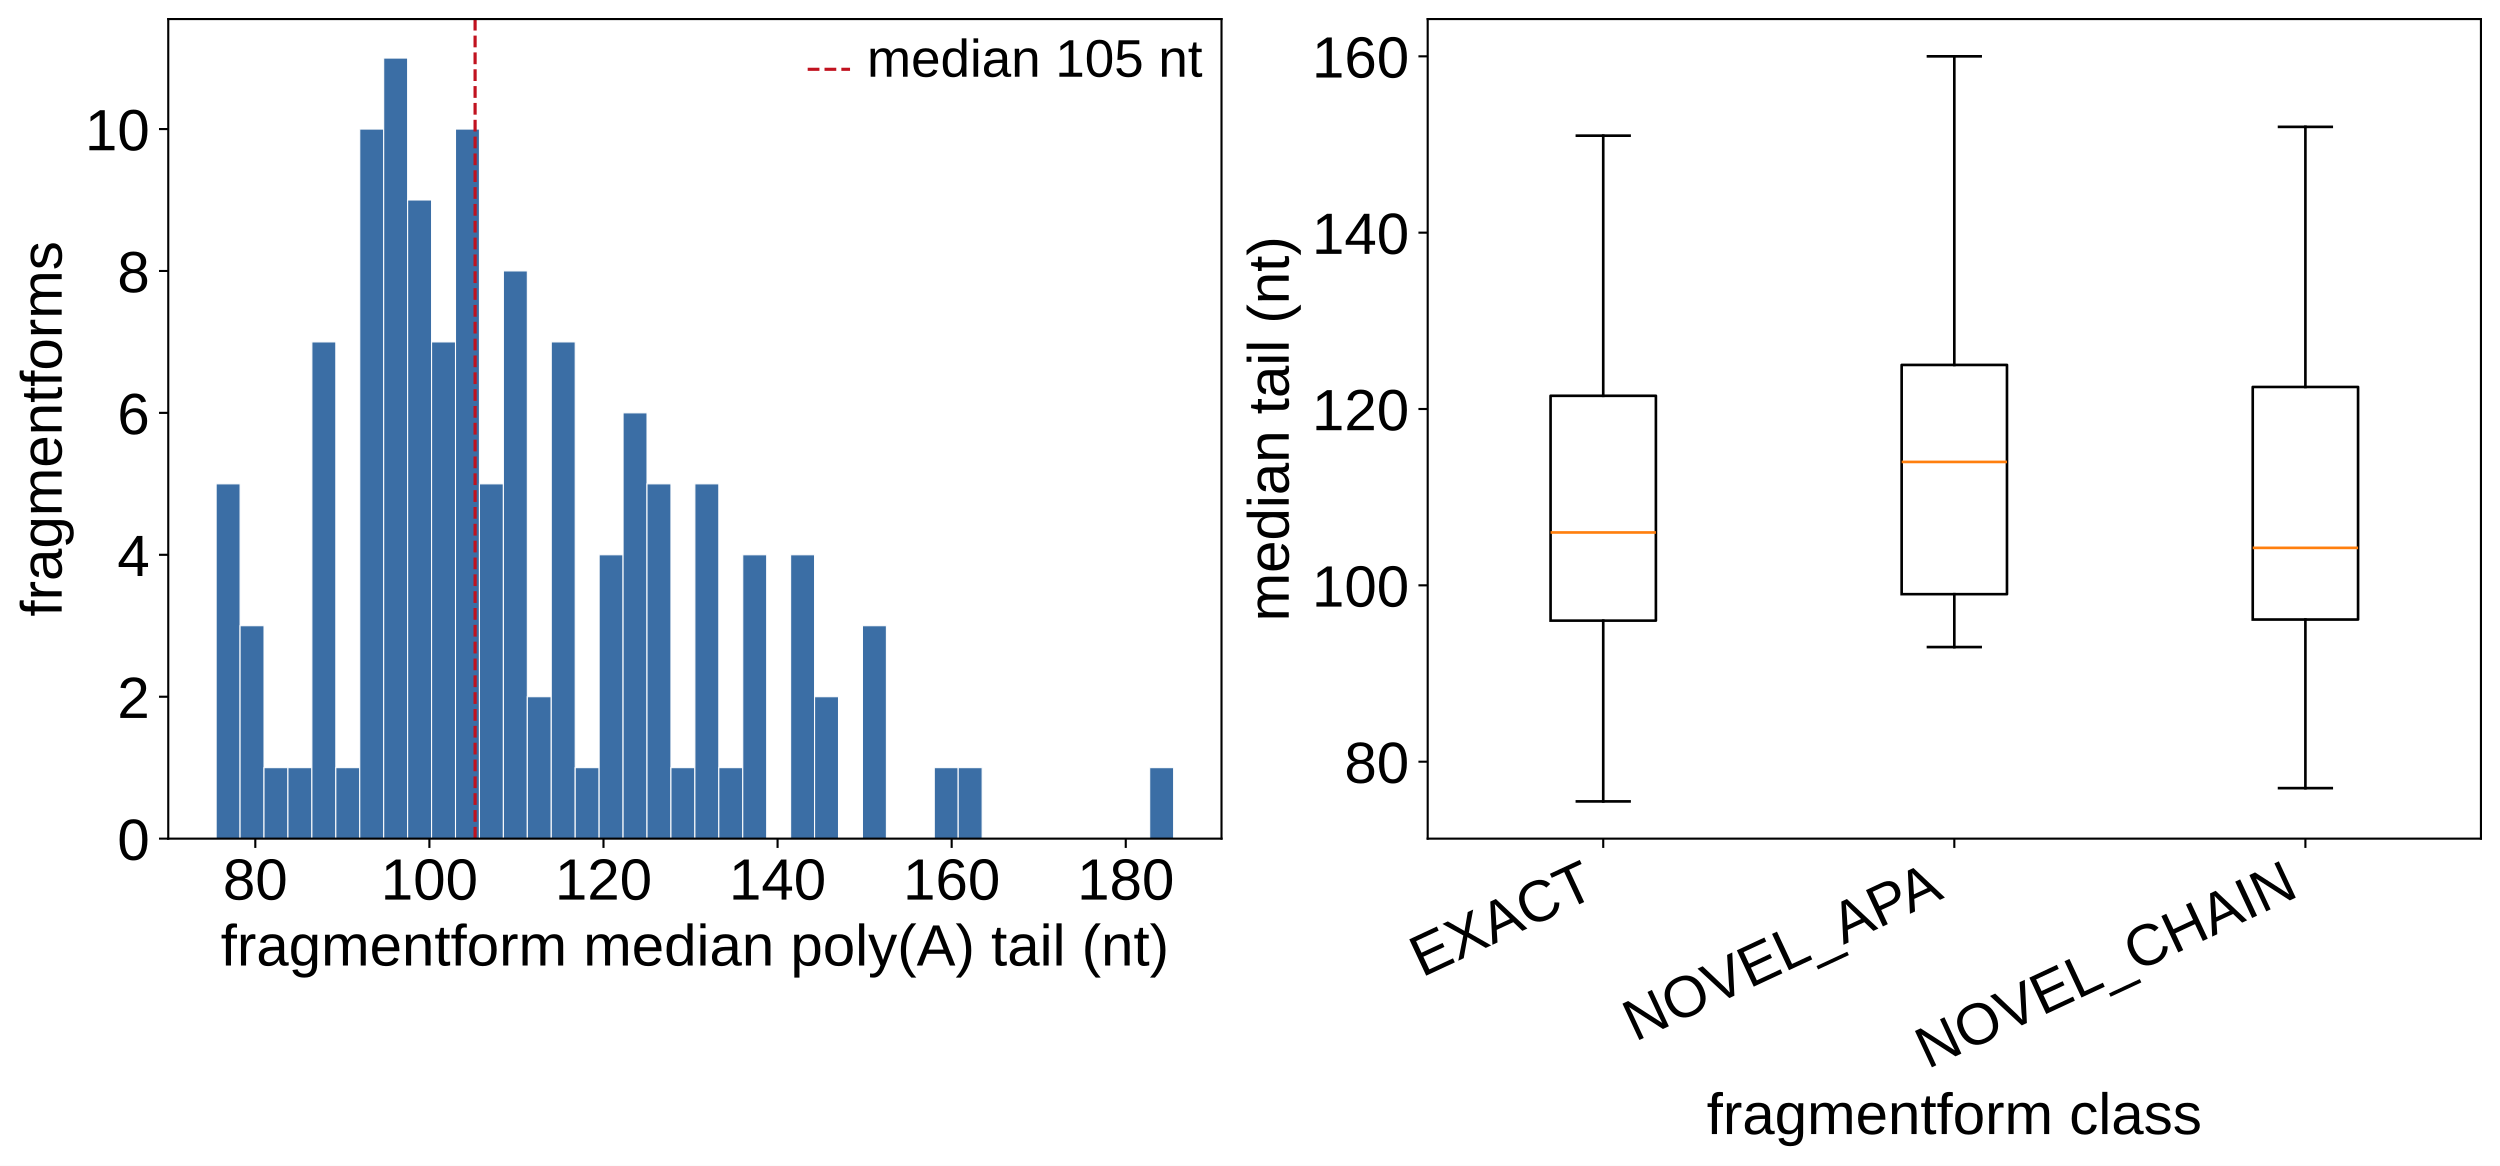
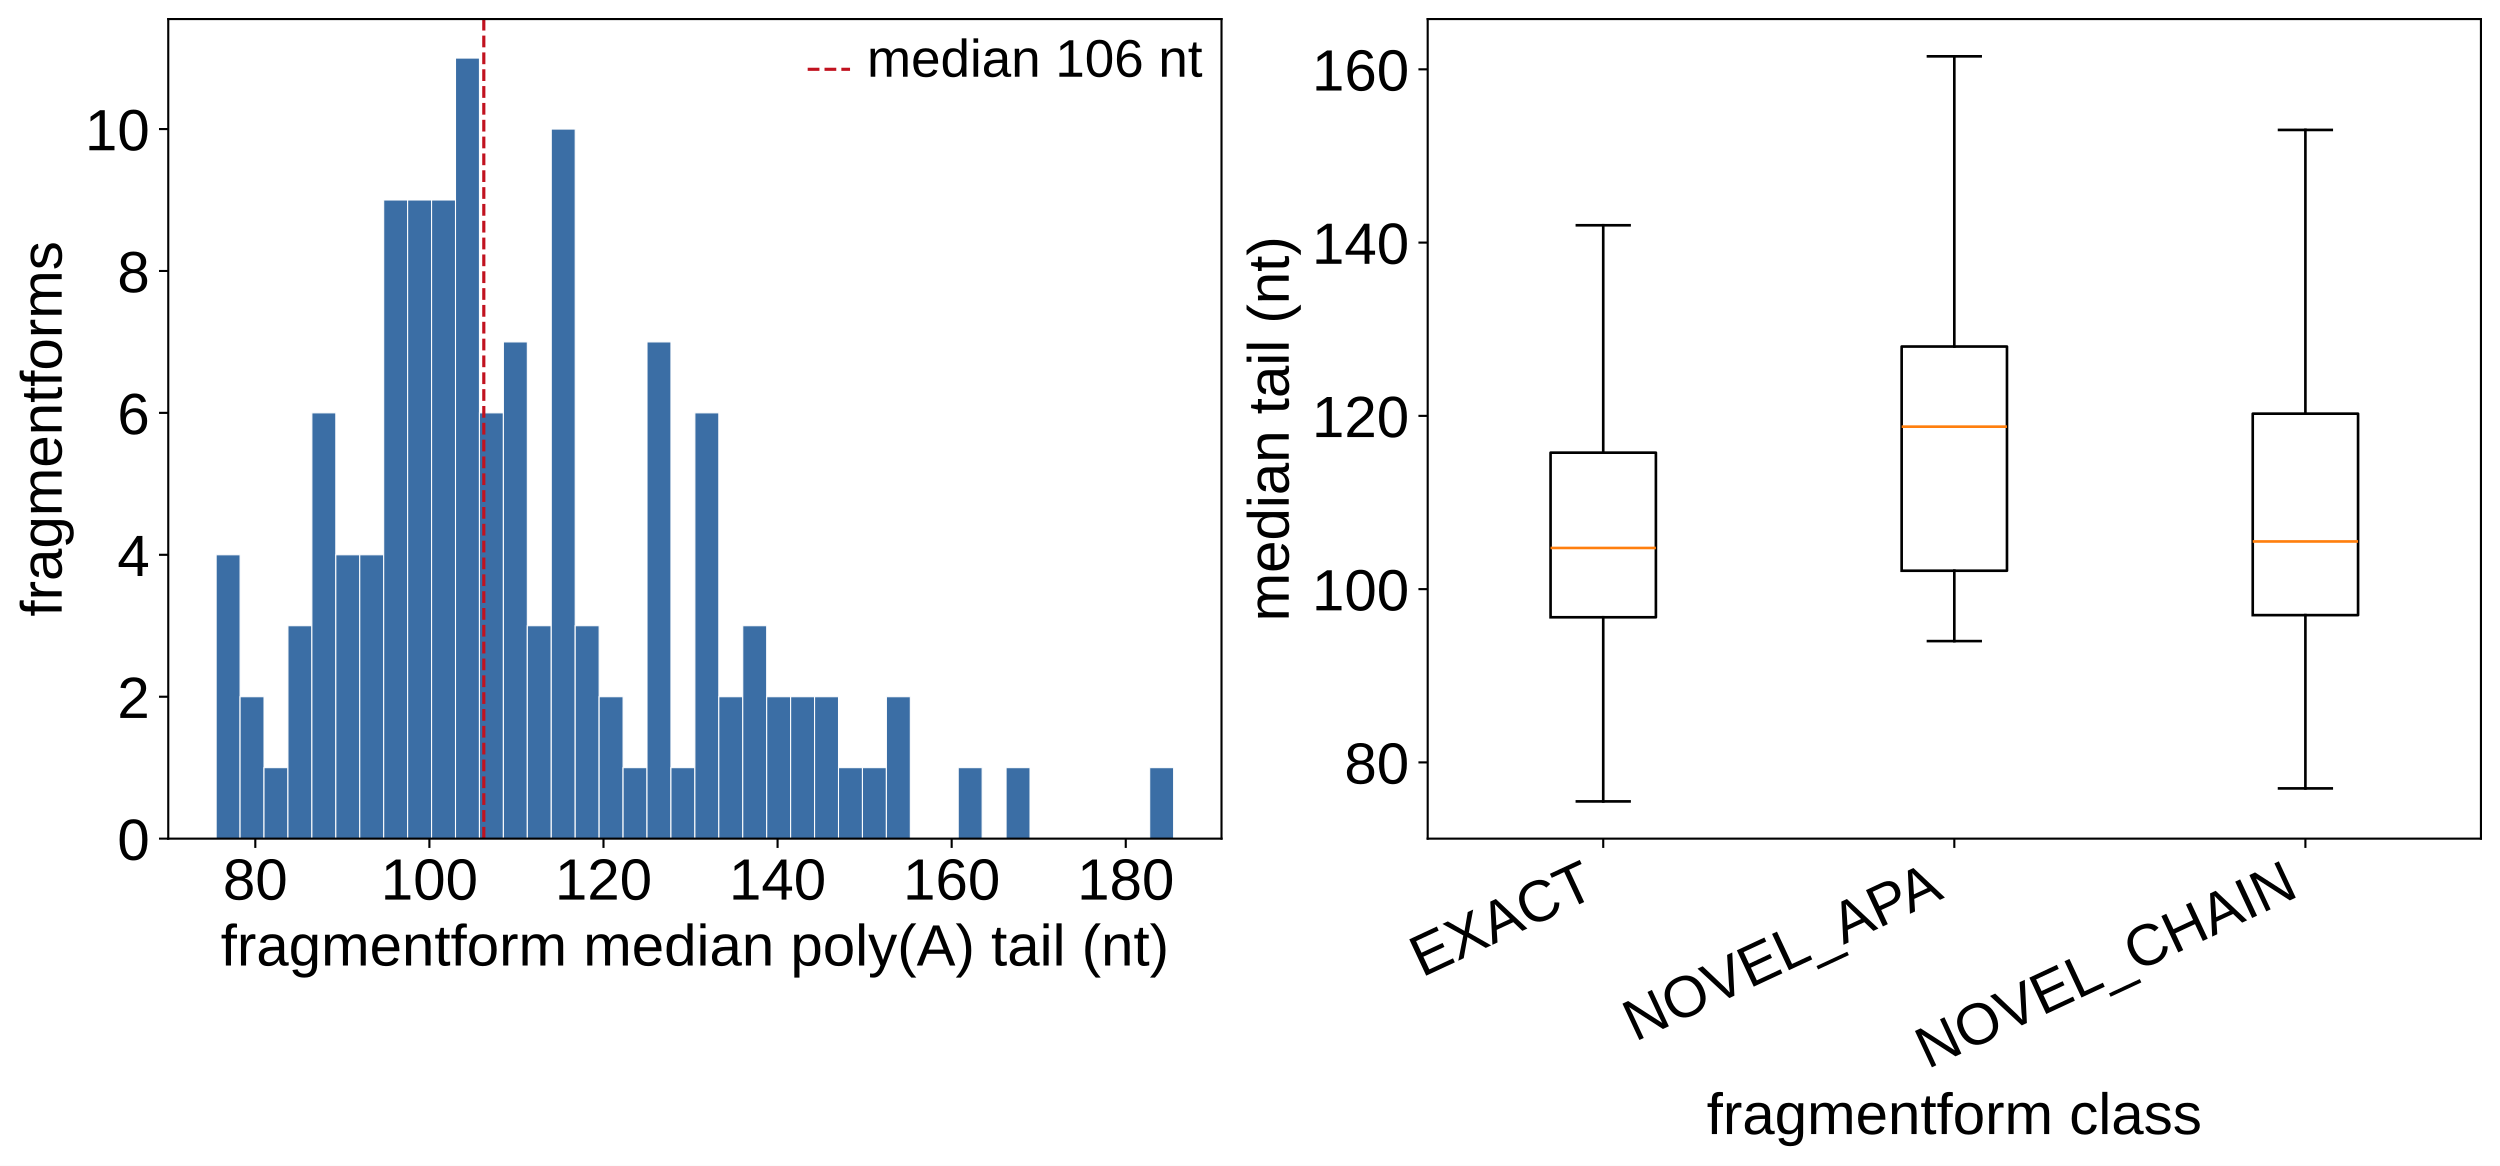
<svg xmlns="http://www.w3.org/2000/svg" xmlns:xlink="http://www.w3.org/1999/xlink" width="944.4pt" height="440.4pt" viewBox="0 0 944.4 440.4" version="1.1">
  <defs>
    <style type="text/css">*{stroke-linejoin: round; stroke-linecap: butt}</style>
  </defs>
  <g id="figure_1">
    <g id="patch_1">
      <path d="M 0 440.4  L 944.4 440.4  L 944.4 0  L 0 0  z " style="fill: #ffffff" />
    </g>
    <g id="axes_1">
      <g id="patch_2">
        <path d="M 63.561 316.803  L 461.437 316.803  L 461.437 7.2  L 63.561 7.2  z " style="fill: #ffffff" />
      </g>
      <g id="patch_3">
-         <path d="M 81.647 316.803  L 90.689 316.803  L 90.689 182.776  L 81.647 182.776  z " clip-path="url(#p9065eef1f5)" style="fill: #3b6ea5; stroke: #ffffff; stroke-width: 0.4; stroke-linejoin: miter" />
+         <path d="M 81.647 316.803  L 90.689 316.803  L 90.689 209.581  L 81.647 209.581  z " clip-path="url(#p34e8aa6a33)" style="fill: #3b6ea5; stroke: #ffffff; stroke-width: 0.4; stroke-linejoin: miter" />
      </g>
      <g id="patch_4">
-         <path d="M 90.689 316.803  L 99.732 316.803  L 99.732 236.387  L 90.689 236.387  z " clip-path="url(#p9065eef1f5)" style="fill: #3b6ea5; stroke: #ffffff; stroke-width: 0.4; stroke-linejoin: miter" />
+         <path d="M 90.689 316.803  L 99.732 316.803  L 99.732 263.192  L 90.689 263.192  z " clip-path="url(#p34e8aa6a33)" style="fill: #3b6ea5; stroke: #ffffff; stroke-width: 0.4; stroke-linejoin: miter" />
      </g>
      <g id="patch_5">
-         <path d="M 99.732 316.803  L 108.774 316.803  L 108.774 289.998  L 99.732 289.998  z " clip-path="url(#p9065eef1f5)" style="fill: #3b6ea5; stroke: #ffffff; stroke-width: 0.4; stroke-linejoin: miter" />
+         <path d="M 99.732 316.803  L 108.774 316.803  L 108.774 289.998  L 99.732 289.998  z " clip-path="url(#p34e8aa6a33)" style="fill: #3b6ea5; stroke: #ffffff; stroke-width: 0.4; stroke-linejoin: miter" />
      </g>
      <g id="patch_6">
-         <path d="M 108.774 316.803  L 117.817 316.803  L 117.817 289.998  L 108.774 289.998  z " clip-path="url(#p9065eef1f5)" style="fill: #3b6ea5; stroke: #ffffff; stroke-width: 0.4; stroke-linejoin: miter" />
+         <path d="M 108.774 316.803  L 117.817 316.803  L 117.817 236.387  L 108.774 236.387  z " clip-path="url(#p34e8aa6a33)" style="fill: #3b6ea5; stroke: #ffffff; stroke-width: 0.4; stroke-linejoin: miter" />
      </g>
      <g id="patch_7">
-         <path d="M 117.817 316.803  L 126.86 316.803  L 126.86 129.165  L 117.817 129.165  z " clip-path="url(#p9065eef1f5)" style="fill: #3b6ea5; stroke: #ffffff; stroke-width: 0.4; stroke-linejoin: miter" />
+         <path d="M 117.817 316.803  L 126.86 316.803  L 126.86 155.97  L 117.817 155.97  z " clip-path="url(#p34e8aa6a33)" style="fill: #3b6ea5; stroke: #ffffff; stroke-width: 0.4; stroke-linejoin: miter" />
      </g>
      <g id="patch_8">
-         <path d="M 126.86 316.803  L 135.902 316.803  L 135.902 289.998  L 126.86 289.998  z " clip-path="url(#p9065eef1f5)" style="fill: #3b6ea5; stroke: #ffffff; stroke-width: 0.4; stroke-linejoin: miter" />
+         <path d="M 126.86 316.803  L 135.902 316.803  L 135.902 209.581  L 126.86 209.581  z " clip-path="url(#p34e8aa6a33)" style="fill: #3b6ea5; stroke: #ffffff; stroke-width: 0.4; stroke-linejoin: miter" />
      </g>
      <g id="patch_9">
-         <path d="M 135.902 316.803  L 144.945 316.803  L 144.945 48.749  L 135.902 48.749  z " clip-path="url(#p9065eef1f5)" style="fill: #3b6ea5; stroke: #ffffff; stroke-width: 0.4; stroke-linejoin: miter" />
+         <path d="M 135.902 316.803  L 144.945 316.803  L 144.945 209.581  L 135.902 209.581  z " clip-path="url(#p34e8aa6a33)" style="fill: #3b6ea5; stroke: #ffffff; stroke-width: 0.4; stroke-linejoin: miter" />
      </g>
      <g id="patch_10">
-         <path d="M 144.945 316.803  L 153.988 316.803  L 153.988 21.943  L 144.945 21.943  z " clip-path="url(#p9065eef1f5)" style="fill: #3b6ea5; stroke: #ffffff; stroke-width: 0.4; stroke-linejoin: miter" />
+         <path d="M 144.945 316.803  L 153.988 316.803  L 153.988 75.554  L 144.945 75.554  z " clip-path="url(#p34e8aa6a33)" style="fill: #3b6ea5; stroke: #ffffff; stroke-width: 0.4; stroke-linejoin: miter" />
      </g>
      <g id="patch_11">
-         <path d="M 153.988 316.803  L 163.03 316.803  L 163.03 75.554  L 153.988 75.554  z " clip-path="url(#p9065eef1f5)" style="fill: #3b6ea5; stroke: #ffffff; stroke-width: 0.4; stroke-linejoin: miter" />
+         <path d="M 153.988 316.803  L 163.03 316.803  L 163.03 75.554  L 153.988 75.554  z " clip-path="url(#p34e8aa6a33)" style="fill: #3b6ea5; stroke: #ffffff; stroke-width: 0.4; stroke-linejoin: miter" />
      </g>
      <g id="patch_12">
-         <path d="M 163.03 316.803  L 172.073 316.803  L 172.073 129.165  L 163.03 129.165  z " clip-path="url(#p9065eef1f5)" style="fill: #3b6ea5; stroke: #ffffff; stroke-width: 0.4; stroke-linejoin: miter" />
+         <path d="M 163.03 316.803  L 172.073 316.803  L 172.073 75.554  L 163.03 75.554  z " clip-path="url(#p34e8aa6a33)" style="fill: #3b6ea5; stroke: #ffffff; stroke-width: 0.4; stroke-linejoin: miter" />
      </g>
      <g id="patch_13">
-         <path d="M 172.073 316.803  L 181.115 316.803  L 181.115 48.749  L 172.073 48.749  z " clip-path="url(#p9065eef1f5)" style="fill: #3b6ea5; stroke: #ffffff; stroke-width: 0.4; stroke-linejoin: miter" />
+         <path d="M 172.073 316.803  L 181.115 316.803  L 181.115 21.943  L 172.073 21.943  z " clip-path="url(#p34e8aa6a33)" style="fill: #3b6ea5; stroke: #ffffff; stroke-width: 0.4; stroke-linejoin: miter" />
      </g>
      <g id="patch_14">
-         <path d="M 181.115 316.803  L 190.158 316.803  L 190.158 182.776  L 181.115 182.776  z " clip-path="url(#p9065eef1f5)" style="fill: #3b6ea5; stroke: #ffffff; stroke-width: 0.4; stroke-linejoin: miter" />
+         <path d="M 181.115 316.803  L 190.158 316.803  L 190.158 155.97  L 181.115 155.97  z " clip-path="url(#p34e8aa6a33)" style="fill: #3b6ea5; stroke: #ffffff; stroke-width: 0.4; stroke-linejoin: miter" />
      </g>
      <g id="patch_15">
-         <path d="M 190.158 316.803  L 199.201 316.803  L 199.201 102.359  L 190.158 102.359  z " clip-path="url(#p9065eef1f5)" style="fill: #3b6ea5; stroke: #ffffff; stroke-width: 0.4; stroke-linejoin: miter" />
+         <path d="M 190.158 316.803  L 199.201 316.803  L 199.201 129.165  L 190.158 129.165  z " clip-path="url(#p34e8aa6a33)" style="fill: #3b6ea5; stroke: #ffffff; stroke-width: 0.4; stroke-linejoin: miter" />
      </g>
      <g id="patch_16">
-         <path d="M 199.201 316.803  L 208.243 316.803  L 208.243 263.192  L 199.201 263.192  z " clip-path="url(#p9065eef1f5)" style="fill: #3b6ea5; stroke: #ffffff; stroke-width: 0.4; stroke-linejoin: miter" />
+         <path d="M 199.201 316.803  L 208.243 316.803  L 208.243 236.387  L 199.201 236.387  z " clip-path="url(#p34e8aa6a33)" style="fill: #3b6ea5; stroke: #ffffff; stroke-width: 0.4; stroke-linejoin: miter" />
      </g>
      <g id="patch_17">
-         <path d="M 208.243 316.803  L 217.286 316.803  L 217.286 129.165  L 208.243 129.165  z " clip-path="url(#p9065eef1f5)" style="fill: #3b6ea5; stroke: #ffffff; stroke-width: 0.4; stroke-linejoin: miter" />
+         <path d="M 208.243 316.803  L 217.286 316.803  L 217.286 48.749  L 208.243 48.749  z " clip-path="url(#p34e8aa6a33)" style="fill: #3b6ea5; stroke: #ffffff; stroke-width: 0.4; stroke-linejoin: miter" />
      </g>
      <g id="patch_18">
-         <path d="M 217.286 316.803  L 226.329 316.803  L 226.329 289.998  L 217.286 289.998  z " clip-path="url(#p9065eef1f5)" style="fill: #3b6ea5; stroke: #ffffff; stroke-width: 0.4; stroke-linejoin: miter" />
+         <path d="M 217.286 316.803  L 226.329 316.803  L 226.329 236.387  L 217.286 236.387  z " clip-path="url(#p34e8aa6a33)" style="fill: #3b6ea5; stroke: #ffffff; stroke-width: 0.4; stroke-linejoin: miter" />
      </g>
      <g id="patch_19">
-         <path d="M 226.329 316.803  L 235.371 316.803  L 235.371 209.581  L 226.329 209.581  z " clip-path="url(#p9065eef1f5)" style="fill: #3b6ea5; stroke: #ffffff; stroke-width: 0.4; stroke-linejoin: miter" />
+         <path d="M 226.329 316.803  L 235.371 316.803  L 235.371 263.192  L 226.329 263.192  z " clip-path="url(#p34e8aa6a33)" style="fill: #3b6ea5; stroke: #ffffff; stroke-width: 0.4; stroke-linejoin: miter" />
      </g>
      <g id="patch_20">
-         <path d="M 235.371 316.803  L 244.414 316.803  L 244.414 155.97  L 235.371 155.97  z " clip-path="url(#p9065eef1f5)" style="fill: #3b6ea5; stroke: #ffffff; stroke-width: 0.4; stroke-linejoin: miter" />
+         <path d="M 235.371 316.803  L 244.414 316.803  L 244.414 289.998  L 235.371 289.998  z " clip-path="url(#p34e8aa6a33)" style="fill: #3b6ea5; stroke: #ffffff; stroke-width: 0.4; stroke-linejoin: miter" />
      </g>
      <g id="patch_21">
-         <path d="M 244.414 316.803  L 253.457 316.803  L 253.457 182.776  L 244.414 182.776  z " clip-path="url(#p9065eef1f5)" style="fill: #3b6ea5; stroke: #ffffff; stroke-width: 0.4; stroke-linejoin: miter" />
+         <path d="M 244.414 316.803  L 253.457 316.803  L 253.457 129.165  L 244.414 129.165  z " clip-path="url(#p34e8aa6a33)" style="fill: #3b6ea5; stroke: #ffffff; stroke-width: 0.4; stroke-linejoin: miter" />
      </g>
      <g id="patch_22">
-         <path d="M 253.457 316.803  L 262.499 316.803  L 262.499 289.998  L 253.457 289.998  z " clip-path="url(#p9065eef1f5)" style="fill: #3b6ea5; stroke: #ffffff; stroke-width: 0.4; stroke-linejoin: miter" />
+         <path d="M 253.457 316.803  L 262.499 316.803  L 262.499 289.998  L 253.457 289.998  z " clip-path="url(#p34e8aa6a33)" style="fill: #3b6ea5; stroke: #ffffff; stroke-width: 0.4; stroke-linejoin: miter" />
      </g>
      <g id="patch_23">
-         <path d="M 262.499 316.803  L 271.542 316.803  L 271.542 182.776  L 262.499 182.776  z " clip-path="url(#p9065eef1f5)" style="fill: #3b6ea5; stroke: #ffffff; stroke-width: 0.4; stroke-linejoin: miter" />
+         <path d="M 262.499 316.803  L 271.542 316.803  L 271.542 155.97  L 262.499 155.97  z " clip-path="url(#p34e8aa6a33)" style="fill: #3b6ea5; stroke: #ffffff; stroke-width: 0.4; stroke-linejoin: miter" />
      </g>
      <g id="patch_24">
-         <path d="M 271.542 316.803  L 280.584 316.803  L 280.584 289.998  L 271.542 289.998  z " clip-path="url(#p9065eef1f5)" style="fill: #3b6ea5; stroke: #ffffff; stroke-width: 0.4; stroke-linejoin: miter" />
+         <path d="M 271.542 316.803  L 280.584 316.803  L 280.584 263.192  L 271.542 263.192  z " clip-path="url(#p34e8aa6a33)" style="fill: #3b6ea5; stroke: #ffffff; stroke-width: 0.4; stroke-linejoin: miter" />
      </g>
      <g id="patch_25">
-         <path d="M 280.584 316.803  L 289.627 316.803  L 289.627 209.581  L 280.584 209.581  z " clip-path="url(#p9065eef1f5)" style="fill: #3b6ea5; stroke: #ffffff; stroke-width: 0.4; stroke-linejoin: miter" />
+         <path d="M 280.584 316.803  L 289.627 316.803  L 289.627 236.387  L 280.584 236.387  z " clip-path="url(#p34e8aa6a33)" style="fill: #3b6ea5; stroke: #ffffff; stroke-width: 0.4; stroke-linejoin: miter" />
      </g>
      <g id="patch_26">
-         <path d="M 289.627 316.803  L 298.67 316.803  L 298.67 316.803  L 289.627 316.803  z " clip-path="url(#p9065eef1f5)" style="fill: #3b6ea5; stroke: #ffffff; stroke-width: 0.4; stroke-linejoin: miter" />
+         <path d="M 289.627 316.803  L 298.67 316.803  L 298.67 263.192  L 289.627 263.192  z " clip-path="url(#p34e8aa6a33)" style="fill: #3b6ea5; stroke: #ffffff; stroke-width: 0.4; stroke-linejoin: miter" />
      </g>
      <g id="patch_27">
-         <path d="M 298.67 316.803  L 307.712 316.803  L 307.712 209.581  L 298.67 209.581  z " clip-path="url(#p9065eef1f5)" style="fill: #3b6ea5; stroke: #ffffff; stroke-width: 0.4; stroke-linejoin: miter" />
+         <path d="M 298.67 316.803  L 307.712 316.803  L 307.712 263.192  L 298.67 263.192  z " clip-path="url(#p34e8aa6a33)" style="fill: #3b6ea5; stroke: #ffffff; stroke-width: 0.4; stroke-linejoin: miter" />
      </g>
      <g id="patch_28">
-         <path d="M 307.712 316.803  L 316.755 316.803  L 316.755 263.192  L 307.712 263.192  z " clip-path="url(#p9065eef1f5)" style="fill: #3b6ea5; stroke: #ffffff; stroke-width: 0.4; stroke-linejoin: miter" />
+         <path d="M 307.712 316.803  L 316.755 316.803  L 316.755 263.192  L 307.712 263.192  z " clip-path="url(#p34e8aa6a33)" style="fill: #3b6ea5; stroke: #ffffff; stroke-width: 0.4; stroke-linejoin: miter" />
      </g>
      <g id="patch_29">
-         <path d="M 316.755 316.803  L 325.798 316.803  L 325.798 316.803  L 316.755 316.803  z " clip-path="url(#p9065eef1f5)" style="fill: #3b6ea5; stroke: #ffffff; stroke-width: 0.4; stroke-linejoin: miter" />
+         <path d="M 316.755 316.803  L 325.798 316.803  L 325.798 289.998  L 316.755 289.998  z " clip-path="url(#p34e8aa6a33)" style="fill: #3b6ea5; stroke: #ffffff; stroke-width: 0.4; stroke-linejoin: miter" />
      </g>
      <g id="patch_30">
-         <path d="M 325.798 316.803  L 334.84 316.803  L 334.84 236.387  L 325.798 236.387  z " clip-path="url(#p9065eef1f5)" style="fill: #3b6ea5; stroke: #ffffff; stroke-width: 0.4; stroke-linejoin: miter" />
+         <path d="M 325.798 316.803  L 334.84 316.803  L 334.84 289.998  L 325.798 289.998  z " clip-path="url(#p34e8aa6a33)" style="fill: #3b6ea5; stroke: #ffffff; stroke-width: 0.4; stroke-linejoin: miter" />
      </g>
      <g id="patch_31">
-         <path d="M 334.84 316.803  L 343.883 316.803  L 343.883 316.803  L 334.84 316.803  z " clip-path="url(#p9065eef1f5)" style="fill: #3b6ea5; stroke: #ffffff; stroke-width: 0.4; stroke-linejoin: miter" />
+         <path d="M 334.84 316.803  L 343.883 316.803  L 343.883 263.192  L 334.84 263.192  z " clip-path="url(#p34e8aa6a33)" style="fill: #3b6ea5; stroke: #ffffff; stroke-width: 0.4; stroke-linejoin: miter" />
      </g>
      <g id="patch_32">
-         <path d="M 343.883 316.803  L 352.926 316.803  L 352.926 316.803  L 343.883 316.803  z " clip-path="url(#p9065eef1f5)" style="fill: #3b6ea5; stroke: #ffffff; stroke-width: 0.4; stroke-linejoin: miter" />
+         <path d="M 343.883 316.803  L 352.926 316.803  L 352.926 316.803  L 343.883 316.803  z " clip-path="url(#p34e8aa6a33)" style="fill: #3b6ea5; stroke: #ffffff; stroke-width: 0.4; stroke-linejoin: miter" />
      </g>
      <g id="patch_33">
-         <path d="M 352.926 316.803  L 361.968 316.803  L 361.968 289.998  L 352.926 289.998  z " clip-path="url(#p9065eef1f5)" style="fill: #3b6ea5; stroke: #ffffff; stroke-width: 0.4; stroke-linejoin: miter" />
+         <path d="M 352.926 316.803  L 361.968 316.803  L 361.968 316.803  L 352.926 316.803  z " clip-path="url(#p34e8aa6a33)" style="fill: #3b6ea5; stroke: #ffffff; stroke-width: 0.4; stroke-linejoin: miter" />
      </g>
      <g id="patch_34">
-         <path d="M 361.968 316.803  L 371.011 316.803  L 371.011 289.998  L 361.968 289.998  z " clip-path="url(#p9065eef1f5)" style="fill: #3b6ea5; stroke: #ffffff; stroke-width: 0.4; stroke-linejoin: miter" />
+         <path d="M 361.968 316.803  L 371.011 316.803  L 371.011 289.998  L 361.968 289.998  z " clip-path="url(#p34e8aa6a33)" style="fill: #3b6ea5; stroke: #ffffff; stroke-width: 0.4; stroke-linejoin: miter" />
      </g>
      <g id="patch_35">
-         <path d="M 371.011 316.803  L 380.053 316.803  L 380.053 316.803  L 371.011 316.803  z " clip-path="url(#p9065eef1f5)" style="fill: #3b6ea5; stroke: #ffffff; stroke-width: 0.4; stroke-linejoin: miter" />
+         <path d="M 371.011 316.803  L 380.053 316.803  L 380.053 316.803  L 371.011 316.803  z " clip-path="url(#p34e8aa6a33)" style="fill: #3b6ea5; stroke: #ffffff; stroke-width: 0.4; stroke-linejoin: miter" />
      </g>
      <g id="patch_36">
-         <path d="M 380.053 316.803  L 389.096 316.803  L 389.096 316.803  L 380.053 316.803  z " clip-path="url(#p9065eef1f5)" style="fill: #3b6ea5; stroke: #ffffff; stroke-width: 0.4; stroke-linejoin: miter" />
+         <path d="M 380.053 316.803  L 389.096 316.803  L 389.096 289.998  L 380.053 289.998  z " clip-path="url(#p34e8aa6a33)" style="fill: #3b6ea5; stroke: #ffffff; stroke-width: 0.4; stroke-linejoin: miter" />
      </g>
      <g id="patch_37">
-         <path d="M 389.096 316.803  L 398.139 316.803  L 398.139 316.803  L 389.096 316.803  z " clip-path="url(#p9065eef1f5)" style="fill: #3b6ea5; stroke: #ffffff; stroke-width: 0.4; stroke-linejoin: miter" />
+         <path d="M 389.096 316.803  L 398.139 316.803  L 398.139 316.803  L 389.096 316.803  z " clip-path="url(#p34e8aa6a33)" style="fill: #3b6ea5; stroke: #ffffff; stroke-width: 0.4; stroke-linejoin: miter" />
      </g>
      <g id="patch_38">
-         <path d="M 398.139 316.803  L 407.181 316.803  L 407.181 316.803  L 398.139 316.803  z " clip-path="url(#p9065eef1f5)" style="fill: #3b6ea5; stroke: #ffffff; stroke-width: 0.4; stroke-linejoin: miter" />
+         <path d="M 398.139 316.803  L 407.181 316.803  L 407.181 316.803  L 398.139 316.803  z " clip-path="url(#p34e8aa6a33)" style="fill: #3b6ea5; stroke: #ffffff; stroke-width: 0.4; stroke-linejoin: miter" />
      </g>
      <g id="patch_39">
-         <path d="M 407.181 316.803  L 416.224 316.803  L 416.224 316.803  L 407.181 316.803  z " clip-path="url(#p9065eef1f5)" style="fill: #3b6ea5; stroke: #ffffff; stroke-width: 0.4; stroke-linejoin: miter" />
+         <path d="M 407.181 316.803  L 416.224 316.803  L 416.224 316.803  L 407.181 316.803  z " clip-path="url(#p34e8aa6a33)" style="fill: #3b6ea5; stroke: #ffffff; stroke-width: 0.4; stroke-linejoin: miter" />
      </g>
      <g id="patch_40">
-         <path d="M 416.224 316.803  L 425.267 316.803  L 425.267 316.803  L 416.224 316.803  z " clip-path="url(#p9065eef1f5)" style="fill: #3b6ea5; stroke: #ffffff; stroke-width: 0.4; stroke-linejoin: miter" />
+         <path d="M 416.224 316.803  L 425.267 316.803  L 425.267 316.803  L 416.224 316.803  z " clip-path="url(#p34e8aa6a33)" style="fill: #3b6ea5; stroke: #ffffff; stroke-width: 0.4; stroke-linejoin: miter" />
      </g>
      <g id="patch_41">
-         <path d="M 425.267 316.803  L 434.309 316.803  L 434.309 316.803  L 425.267 316.803  z " clip-path="url(#p9065eef1f5)" style="fill: #3b6ea5; stroke: #ffffff; stroke-width: 0.4; stroke-linejoin: miter" />
+         <path d="M 425.267 316.803  L 434.309 316.803  L 434.309 316.803  L 425.267 316.803  z " clip-path="url(#p34e8aa6a33)" style="fill: #3b6ea5; stroke: #ffffff; stroke-width: 0.4; stroke-linejoin: miter" />
      </g>
      <g id="patch_42">
-         <path d="M 434.309 316.803  L 443.352 316.803  L 443.352 289.998  L 434.309 289.998  z " clip-path="url(#p9065eef1f5)" style="fill: #3b6ea5; stroke: #ffffff; stroke-width: 0.4; stroke-linejoin: miter" />
+         <path d="M 434.309 316.803  L 443.352 316.803  L 443.352 289.998  L 434.309 289.998  z " clip-path="url(#p34e8aa6a33)" style="fill: #3b6ea5; stroke: #ffffff; stroke-width: 0.4; stroke-linejoin: miter" />
      </g>
      <g id="matplotlib.axis_1">
        <g id="xtick_1">
          <g id="line2d_1">
            <defs>
-               <path id="meb9c1e693a" d="M 0 0  L 0 3.5  " style="stroke: #000000; stroke-width: 0.8" />
+               <path id="m1d0faab5fe" d="M 0 0  L 0 3.5  " style="stroke: #000000; stroke-width: 0.8" />
            </defs>
            <g>
-               <use xlink:href="#meb9c1e693a" x="96.444" y="316.803" style="stroke: #000000; stroke-width: 0.8" />
+               <use xlink:href="#m1d0faab5fe" x="96.444" y="316.803" style="stroke: #000000; stroke-width: 0.8" />
            </g>
          </g>
          <g id="text_1">
            <text style="font-size: 22px; font-family: 'Arial', 'Helvetica', 'Nimbus Sans', 'Liberation Sans', 'Arimo', 'DejaVu Sans', 'Bitstream Vera Sans', 'Computer Modern Sans Serif', 'Lucida Grande', 'Verdana', 'Geneva', 'Lucid', 'Avant Garde', sans-serif; text-anchor: middle" x="96.444" y="339.843" transform="rotate(-0 96.44355 339.8428)">80</text>
          </g>
        </g>
        <g id="xtick_2">
          <g id="line2d_2">
            <g>
-               <use xlink:href="#meb9c1e693a" x="162.208" y="316.803" style="stroke: #000000; stroke-width: 0.8" />
+               <use xlink:href="#m1d0faab5fe" x="162.208" y="316.803" style="stroke: #000000; stroke-width: 0.8" />
            </g>
          </g>
          <g id="text_2">
            <text style="font-size: 22px; font-family: 'Arial', 'Helvetica', 'Nimbus Sans', 'Liberation Sans', 'Arimo', 'DejaVu Sans', 'Bitstream Vera Sans', 'Computer Modern Sans Serif', 'Lucida Grande', 'Verdana', 'Geneva', 'Lucid', 'Avant Garde', sans-serif; text-anchor: middle" x="162.208" y="339.843" transform="rotate(-0 162.2082 339.8428)">100</text>
          </g>
        </g>
        <g id="xtick_3">
          <g id="line2d_3">
            <g>
-               <use xlink:href="#meb9c1e693a" x="227.973" y="316.803" style="stroke: #000000; stroke-width: 0.8" />
+               <use xlink:href="#m1d0faab5fe" x="227.973" y="316.803" style="stroke: #000000; stroke-width: 0.8" />
            </g>
          </g>
          <g id="text_3">
            <text style="font-size: 22px; font-family: 'Arial', 'Helvetica', 'Nimbus Sans', 'Liberation Sans', 'Arimo', 'DejaVu Sans', 'Bitstream Vera Sans', 'Computer Modern Sans Serif', 'Lucida Grande', 'Verdana', 'Geneva', 'Lucid', 'Avant Garde', sans-serif; text-anchor: middle" x="227.973" y="339.843" transform="rotate(-0 227.9728 339.8428)">120</text>
          </g>
        </g>
        <g id="xtick_4">
          <g id="line2d_4">
            <g>
-               <use xlink:href="#meb9c1e693a" x="293.737" y="316.803" style="stroke: #000000; stroke-width: 0.8" />
+               <use xlink:href="#m1d0faab5fe" x="293.737" y="316.803" style="stroke: #000000; stroke-width: 0.8" />
            </g>
          </g>
          <g id="text_4">
            <text style="font-size: 22px; font-family: 'Arial', 'Helvetica', 'Nimbus Sans', 'Liberation Sans', 'Arimo', 'DejaVu Sans', 'Bitstream Vera Sans', 'Computer Modern Sans Serif', 'Lucida Grande', 'Verdana', 'Geneva', 'Lucid', 'Avant Garde', sans-serif; text-anchor: middle" x="293.737" y="339.843" transform="rotate(-0 293.7374 339.8428)">140</text>
          </g>
        </g>
        <g id="xtick_5">
          <g id="line2d_5">
            <g>
-               <use xlink:href="#meb9c1e693a" x="359.502" y="316.803" style="stroke: #000000; stroke-width: 0.8" />
+               <use xlink:href="#m1d0faab5fe" x="359.502" y="316.803" style="stroke: #000000; stroke-width: 0.8" />
            </g>
          </g>
          <g id="text_5">
            <text style="font-size: 22px; font-family: 'Arial', 'Helvetica', 'Nimbus Sans', 'Liberation Sans', 'Arimo', 'DejaVu Sans', 'Bitstream Vera Sans', 'Computer Modern Sans Serif', 'Lucida Grande', 'Verdana', 'Geneva', 'Lucid', 'Avant Garde', sans-serif; text-anchor: middle" x="359.502" y="339.843" transform="rotate(-0 359.502 339.8428)">160</text>
          </g>
        </g>
        <g id="xtick_6">
          <g id="line2d_6">
            <g>
-               <use xlink:href="#meb9c1e693a" x="425.267" y="316.803" style="stroke: #000000; stroke-width: 0.8" />
+               <use xlink:href="#m1d0faab5fe" x="425.267" y="316.803" style="stroke: #000000; stroke-width: 0.8" />
            </g>
          </g>
          <g id="text_6">
            <text style="font-size: 22px; font-family: 'Arial', 'Helvetica', 'Nimbus Sans', 'Liberation Sans', 'Arimo', 'DejaVu Sans', 'Bitstream Vera Sans', 'Computer Modern Sans Serif', 'Lucida Grande', 'Verdana', 'Geneva', 'Lucid', 'Avant Garde', sans-serif; text-anchor: middle" x="425.267" y="339.843" transform="rotate(-0 425.2666 339.8428)">180</text>
          </g>
        </g>
        <g id="text_7">
          <text style="font-size: 22px; font-family: 'Arial', 'Helvetica', 'Nimbus Sans', 'Liberation Sans', 'Arimo', 'DejaVu Sans', 'Bitstream Vera Sans', 'Computer Modern Sans Serif', 'Lucida Grande', 'Verdana', 'Geneva', 'Lucid', 'Avant Garde', sans-serif; text-anchor: middle" x="262.499" y="364.743" transform="rotate(-0 262.4992 364.7428)">fragmentform median poly(A) tail (nt)</text>
        </g>
      </g>
      <g id="matplotlib.axis_2">
        <g id="ytick_1">
          <g id="line2d_7">
            <defs>
-               <path id="md53623497c" d="M 0 0  L -3.5 0  " style="stroke: #000000; stroke-width: 0.8" />
+               <path id="m31e8c9dac7" d="M 0 0  L -3.5 0  " style="stroke: #000000; stroke-width: 0.8" />
            </defs>
            <g>
-               <use xlink:href="#md53623497c" x="63.561" y="316.803" style="stroke: #000000; stroke-width: 0.8" />
+               <use xlink:href="#m31e8c9dac7" x="63.561" y="316.803" style="stroke: #000000; stroke-width: 0.8" />
            </g>
          </g>
          <g id="text_8">
            <text style="font-size: 22px; font-family: 'Arial', 'Helvetica', 'Nimbus Sans', 'Liberation Sans', 'Arimo', 'DejaVu Sans', 'Bitstream Vera Sans', 'Computer Modern Sans Serif', 'Lucida Grande', 'Verdana', 'Geneva', 'Lucid', 'Avant Garde', sans-serif; text-anchor: end" x="56.561" y="324.823" transform="rotate(-0 56.56125 324.8231)">0</text>
          </g>
        </g>
        <g id="ytick_2">
          <g id="line2d_8">
            <g>
-               <use xlink:href="#md53623497c" x="63.561" y="263.192" style="stroke: #000000; stroke-width: 0.8" />
+               <use xlink:href="#m31e8c9dac7" x="63.561" y="263.192" style="stroke: #000000; stroke-width: 0.8" />
            </g>
          </g>
          <g id="text_9">
            <text style="font-size: 22px; font-family: 'Arial', 'Helvetica', 'Nimbus Sans', 'Liberation Sans', 'Arimo', 'DejaVu Sans', 'Bitstream Vera Sans', 'Computer Modern Sans Serif', 'Lucida Grande', 'Verdana', 'Geneva', 'Lucid', 'Avant Garde', sans-serif; text-anchor: end" x="56.561" y="271.212" transform="rotate(-0 56.56125 271.2121)">2</text>
          </g>
        </g>
        <g id="ytick_3">
          <g id="line2d_9">
            <g>
-               <use xlink:href="#md53623497c" x="63.561" y="209.581" style="stroke: #000000; stroke-width: 0.8" />
+               <use xlink:href="#m31e8c9dac7" x="63.561" y="209.581" style="stroke: #000000; stroke-width: 0.8" />
            </g>
          </g>
          <g id="text_10">
            <text style="font-size: 22px; font-family: 'Arial', 'Helvetica', 'Nimbus Sans', 'Liberation Sans', 'Arimo', 'DejaVu Sans', 'Bitstream Vera Sans', 'Computer Modern Sans Serif', 'Lucida Grande', 'Verdana', 'Geneva', 'Lucid', 'Avant Garde', sans-serif; text-anchor: end" x="56.561" y="217.601" transform="rotate(-0 56.56125 217.6011)">4</text>
          </g>
        </g>
        <g id="ytick_4">
          <g id="line2d_10">
            <g>
-               <use xlink:href="#md53623497c" x="63.561" y="155.97" style="stroke: #000000; stroke-width: 0.8" />
+               <use xlink:href="#m31e8c9dac7" x="63.561" y="155.97" style="stroke: #000000; stroke-width: 0.8" />
            </g>
          </g>
          <g id="text_11">
            <text style="font-size: 22px; font-family: 'Arial', 'Helvetica', 'Nimbus Sans', 'Liberation Sans', 'Arimo', 'DejaVu Sans', 'Bitstream Vera Sans', 'Computer Modern Sans Serif', 'Lucida Grande', 'Verdana', 'Geneva', 'Lucid', 'Avant Garde', sans-serif; text-anchor: end" x="56.561" y="163.99" transform="rotate(-0 56.56125 163.9902)">6</text>
          </g>
        </g>
        <g id="ytick_5">
          <g id="line2d_11">
            <g>
-               <use xlink:href="#md53623497c" x="63.561" y="102.359" style="stroke: #000000; stroke-width: 0.8" />
+               <use xlink:href="#m31e8c9dac7" x="63.561" y="102.359" style="stroke: #000000; stroke-width: 0.8" />
            </g>
          </g>
          <g id="text_12">
            <text style="font-size: 22px; font-family: 'Arial', 'Helvetica', 'Nimbus Sans', 'Liberation Sans', 'Arimo', 'DejaVu Sans', 'Bitstream Vera Sans', 'Computer Modern Sans Serif', 'Lucida Grande', 'Verdana', 'Geneva', 'Lucid', 'Avant Garde', sans-serif; text-anchor: end" x="56.561" y="110.379" transform="rotate(-0 56.56125 110.3792)">8</text>
          </g>
        </g>
        <g id="ytick_6">
          <g id="line2d_12">
            <g>
-               <use xlink:href="#md53623497c" x="63.561" y="48.749" style="stroke: #000000; stroke-width: 0.8" />
+               <use xlink:href="#m31e8c9dac7" x="63.561" y="48.749" style="stroke: #000000; stroke-width: 0.8" />
            </g>
          </g>
          <g id="text_13">
            <text style="font-size: 22px; font-family: 'Arial', 'Helvetica', 'Nimbus Sans', 'Liberation Sans', 'Arimo', 'DejaVu Sans', 'Bitstream Vera Sans', 'Computer Modern Sans Serif', 'Lucida Grande', 'Verdana', 'Geneva', 'Lucid', 'Avant Garde', sans-serif; text-anchor: end" x="56.561" y="56.768" transform="rotate(-0 56.56125 56.7682)">10</text>
          </g>
        </g>
        <g id="text_14">
          <text style="font-size: 22px; font-family: 'Arial', 'Helvetica', 'Nimbus Sans', 'Liberation Sans', 'Arimo', 'DejaVu Sans', 'Bitstream Vera Sans', 'Computer Modern Sans Serif', 'Lucida Grande', 'Verdana', 'Geneva', 'Lucid', 'Avant Garde', sans-serif; text-anchor: middle" x="23.305" y="162.002" transform="rotate(-90 23.30469 162.0017)">fragmentforms</text>
        </g>
      </g>
      <g id="line2d_13">
-         <path d="M 179.471 316.803  L 179.471 7.2  " clip-path="url(#p9065eef1f5)" style="fill: none; stroke-dasharray: 4.44,1.92; stroke-dashoffset: 0; stroke: #c1121f; stroke-width: 1.2" />
+         <path d="M 182.76 316.803  L 182.76 7.2  " clip-path="url(#p34e8aa6a33)" style="fill: none; stroke-dasharray: 4.44,1.92; stroke-dashoffset: 0; stroke: #c1121f; stroke-width: 1.2" />
      </g>
      <g id="patch_43">
        <path d="M 63.561 316.803  L 63.561 7.2  " style="fill: none; stroke: #000000; stroke-width: 0.8; stroke-linejoin: miter; stroke-linecap: square" />
      </g>
      <g id="patch_44">
        <path d="M 461.437 316.803  L 461.437 7.2  " style="fill: none; stroke: #000000; stroke-width: 0.8; stroke-linejoin: miter; stroke-linecap: square" />
      </g>
      <g id="patch_45">
        <path d="M 63.561 316.803  L 461.437 316.803  " style="fill: none; stroke: #000000; stroke-width: 0.8; stroke-linejoin: miter; stroke-linecap: square" />
      </g>
      <g id="patch_46">
        <path d="M 63.561 7.2  L 461.437 7.2  " style="fill: none; stroke: #000000; stroke-width: 0.8; stroke-linejoin: miter; stroke-linecap: square" />
      </g>
      <g id="legend_1">
        <g id="line2d_14">
          <path d="M 305.109 26.181  L 313.109 26.181  L 321.109 26.181  " style="fill: none; stroke-dasharray: 4.44,1.92; stroke-dashoffset: 0; stroke: #c1121f; stroke-width: 1.2" />
        </g>
        <g id="text_15">
-           <text style="font-size: 20px; font-family: 'Arial', 'Helvetica', 'Nimbus Sans', 'Liberation Sans', 'Arimo', 'DejaVu Sans', 'Bitstream Vera Sans', 'Computer Modern Sans Serif', 'Lucida Grande', 'Verdana', 'Geneva', 'Lucid', 'Avant Garde', sans-serif; text-anchor: start" x="327.509" y="28.981" transform="rotate(-0 327.509 28.98125)">median 105 nt</text>
+           <text style="font-size: 20px; font-family: 'Arial', 'Helvetica', 'Nimbus Sans', 'Liberation Sans', 'Arimo', 'DejaVu Sans', 'Bitstream Vera Sans', 'Computer Modern Sans Serif', 'Lucida Grande', 'Verdana', 'Geneva', 'Lucid', 'Avant Garde', sans-serif; text-anchor: start" x="327.509" y="28.981" transform="rotate(-0 327.509 28.98125)">median 106 nt</text>
        </g>
      </g>
    </g>
    <g id="axes_2">
      <g id="patch_47">
        <path d="M 539.324 316.803  L 937.2 316.803  L 937.2 7.2  L 539.324 7.2  z " style="fill: #ffffff" />
      </g>
      <g id="matplotlib.axis_3">
        <g id="xtick_7">
          <g id="line2d_15">
            <g>
-               <use xlink:href="#meb9c1e693a" x="605.636" y="316.803" style="stroke: #000000; stroke-width: 0.8" />
+               <use xlink:href="#m1d0faab5fe" x="605.636" y="316.803" style="stroke: #000000; stroke-width: 0.8" />
            </g>
          </g>
          <g id="text_16">
            <text style="font-size: 22px; font-family: 'Arial', 'Helvetica', 'Nimbus Sans', 'Liberation Sans', 'Arimo', 'DejaVu Sans', 'Bitstream Vera Sans', 'Computer Modern Sans Serif', 'Lucida Grande', 'Verdana', 'Geneva', 'Lucid', 'Avant Garde', sans-serif" transform="translate(537.1326 369.3388) rotate(-25)">EXACT</text>
          </g>
        </g>
        <g id="xtick_8">
          <g id="line2d_16">
            <g>
-               <use xlink:href="#meb9c1e693a" x="738.262" y="316.803" style="stroke: #000000; stroke-width: 0.8" />
+               <use xlink:href="#m1d0faab5fe" x="738.262" y="316.803" style="stroke: #000000; stroke-width: 0.8" />
            </g>
          </g>
          <g id="text_17">
            <text style="font-size: 22px; font-family: 'Arial', 'Helvetica', 'Nimbus Sans', 'Liberation Sans', 'Arimo', 'DejaVu Sans', 'Bitstream Vera Sans', 'Computer Modern Sans Serif', 'Lucida Grande', 'Verdana', 'Geneva', 'Lucid', 'Avant Garde', sans-serif" transform="translate(617.6585 393.6332) rotate(-25)">NOVEL_APA</text>
          </g>
        </g>
        <g id="xtick_9">
          <g id="line2d_17">
            <g>
-               <use xlink:href="#meb9c1e693a" x="870.887" y="316.803" style="stroke: #000000; stroke-width: 0.8" />
+               <use xlink:href="#m1d0faab5fe" x="870.887" y="316.803" style="stroke: #000000; stroke-width: 0.8" />
            </g>
          </g>
          <g id="text_18">
            <text style="font-size: 22px; font-family: 'Arial', 'Helvetica', 'Nimbus Sans', 'Liberation Sans', 'Arimo', 'DejaVu Sans', 'Bitstream Vera Sans', 'Computer Modern Sans Serif', 'Lucida Grande', 'Verdana', 'Geneva', 'Lucid', 'Avant Garde', sans-serif" transform="translate(728.1518 403.9535) rotate(-25)">NOVEL_CHAIN</text>
          </g>
        </g>
        <g id="text_19">
          <text style="font-size: 22px; font-family: 'Arial', 'Helvetica', 'Nimbus Sans', 'Liberation Sans', 'Arimo', 'DejaVu Sans', 'Bitstream Vera Sans', 'Computer Modern Sans Serif', 'Lucida Grande', 'Verdana', 'Geneva', 'Lucid', 'Avant Garde', sans-serif; text-anchor: middle" x="738.262" y="428.404" transform="rotate(-0 738.2616 428.4042)">fragmentform class</text>
        </g>
      </g>
      <g id="matplotlib.axis_4">
        <g id="ytick_7">
          <g id="line2d_18">
            <g>
-               <use xlink:href="#md53623497c" x="539.324" y="287.742" style="stroke: #000000; stroke-width: 0.8" />
+               <use xlink:href="#m31e8c9dac7" x="539.324" y="288.003" style="stroke: #000000; stroke-width: 0.8" />
            </g>
          </g>
          <g id="text_20">
-             <text style="font-size: 22px; font-family: 'Arial', 'Helvetica', 'Nimbus Sans', 'Liberation Sans', 'Arimo', 'DejaVu Sans', 'Bitstream Vera Sans', 'Computer Modern Sans Serif', 'Lucida Grande', 'Verdana', 'Geneva', 'Lucid', 'Avant Garde', sans-serif; text-anchor: end" x="532.324" y="295.761" transform="rotate(-0 532.3237 295.7613)">80</text>
+             <text style="font-size: 22px; font-family: 'Arial', 'Helvetica', 'Nimbus Sans', 'Liberation Sans', 'Arimo', 'DejaVu Sans', 'Bitstream Vera Sans', 'Computer Modern Sans Serif', 'Lucida Grande', 'Verdana', 'Geneva', 'Lucid', 'Avant Garde', sans-serif; text-anchor: end" x="532.324" y="296.023" transform="rotate(-0 532.3237 296.0228)">80</text>
          </g>
        </g>
        <g id="ytick_8">
          <g id="line2d_19">
            <g>
-               <use xlink:href="#md53623497c" x="539.324" y="221.124" style="stroke: #000000; stroke-width: 0.8" />
+               <use xlink:href="#m31e8c9dac7" x="539.324" y="222.548" style="stroke: #000000; stroke-width: 0.8" />
            </g>
          </g>
          <g id="text_21">
-             <text style="font-size: 22px; font-family: 'Arial', 'Helvetica', 'Nimbus Sans', 'Liberation Sans', 'Arimo', 'DejaVu Sans', 'Bitstream Vera Sans', 'Computer Modern Sans Serif', 'Lucida Grande', 'Verdana', 'Geneva', 'Lucid', 'Avant Garde', sans-serif; text-anchor: end" x="532.324" y="229.144" transform="rotate(-0 532.3237 229.1442)">100</text>
+             <text style="font-size: 22px; font-family: 'Arial', 'Helvetica', 'Nimbus Sans', 'Liberation Sans', 'Arimo', 'DejaVu Sans', 'Bitstream Vera Sans', 'Computer Modern Sans Serif', 'Lucida Grande', 'Verdana', 'Geneva', 'Lucid', 'Avant Garde', sans-serif; text-anchor: end" x="532.324" y="230.568" transform="rotate(-0 532.3237 230.5675)">100</text>
          </g>
        </g>
        <g id="ytick_9">
          <g id="line2d_20">
            <g>
-               <use xlink:href="#md53623497c" x="539.324" y="154.507" style="stroke: #000000; stroke-width: 0.8" />
+               <use xlink:href="#m31e8c9dac7" x="539.324" y="157.093" style="stroke: #000000; stroke-width: 0.8" />
            </g>
          </g>
          <g id="text_22">
-             <text style="font-size: 22px; font-family: 'Arial', 'Helvetica', 'Nimbus Sans', 'Liberation Sans', 'Arimo', 'DejaVu Sans', 'Bitstream Vera Sans', 'Computer Modern Sans Serif', 'Lucida Grande', 'Verdana', 'Geneva', 'Lucid', 'Avant Garde', sans-serif; text-anchor: end" x="532.324" y="162.527" transform="rotate(-0 532.3237 162.527)">120</text>
+             <text style="font-size: 22px; font-family: 'Arial', 'Helvetica', 'Nimbus Sans', 'Liberation Sans', 'Arimo', 'DejaVu Sans', 'Bitstream Vera Sans', 'Computer Modern Sans Serif', 'Lucida Grande', 'Verdana', 'Geneva', 'Lucid', 'Avant Garde', sans-serif; text-anchor: end" x="532.324" y="165.112" transform="rotate(-0 532.3237 165.1122)">120</text>
          </g>
        </g>
        <g id="ytick_10">
          <g id="line2d_21">
            <g>
-               <use xlink:href="#md53623497c" x="539.324" y="87.89" style="stroke: #000000; stroke-width: 0.8" />
+               <use xlink:href="#m31e8c9dac7" x="539.324" y="91.637" style="stroke: #000000; stroke-width: 0.8" />
            </g>
          </g>
          <g id="text_23">
-             <text style="font-size: 22px; font-family: 'Arial', 'Helvetica', 'Nimbus Sans', 'Liberation Sans', 'Arimo', 'DejaVu Sans', 'Bitstream Vera Sans', 'Computer Modern Sans Serif', 'Lucida Grande', 'Verdana', 'Geneva', 'Lucid', 'Avant Garde', sans-serif; text-anchor: end" x="532.324" y="95.91" transform="rotate(-0 532.3237 95.90976)">140</text>
+             <text style="font-size: 22px; font-family: 'Arial', 'Helvetica', 'Nimbus Sans', 'Liberation Sans', 'Arimo', 'DejaVu Sans', 'Bitstream Vera Sans', 'Computer Modern Sans Serif', 'Lucida Grande', 'Verdana', 'Geneva', 'Lucid', 'Avant Garde', sans-serif; text-anchor: end" x="532.324" y="99.657" transform="rotate(-0 532.3237 99.65698)">140</text>
          </g>
        </g>
        <g id="ytick_11">
          <g id="line2d_22">
            <g>
-               <use xlink:href="#md53623497c" x="539.324" y="21.273" style="stroke: #000000; stroke-width: 0.8" />
+               <use xlink:href="#m31e8c9dac7" x="539.324" y="26.182" style="stroke: #000000; stroke-width: 0.8" />
            </g>
          </g>
          <g id="text_24">
-             <text style="font-size: 22px; font-family: 'Arial', 'Helvetica', 'Nimbus Sans', 'Liberation Sans', 'Arimo', 'DejaVu Sans', 'Bitstream Vera Sans', 'Computer Modern Sans Serif', 'Lucida Grande', 'Verdana', 'Geneva', 'Lucid', 'Avant Garde', sans-serif; text-anchor: end" x="532.324" y="29.293" transform="rotate(-0 532.3237 29.29257)">160</text>
+             <text style="font-size: 22px; font-family: 'Arial', 'Helvetica', 'Nimbus Sans', 'Liberation Sans', 'Arimo', 'DejaVu Sans', 'Bitstream Vera Sans', 'Computer Modern Sans Serif', 'Lucida Grande', 'Verdana', 'Geneva', 'Lucid', 'Avant Garde', sans-serif; text-anchor: end" x="532.324" y="34.202" transform="rotate(-0 532.3237 34.20172)">160</text>
          </g>
        </g>
        <g id="text_25">
          <text style="font-size: 22px; font-family: 'Arial', 'Helvetica', 'Nimbus Sans', 'Liberation Sans', 'Arimo', 'DejaVu Sans', 'Bitstream Vera Sans', 'Computer Modern Sans Serif', 'Lucida Grande', 'Verdana', 'Geneva', 'Lucid', 'Avant Garde', sans-serif; text-anchor: middle" x="486.836" y="162.002" transform="rotate(-90 486.8365 162.0017)">median tail (nt)</text>
        </g>
      </g>
      <g id="line2d_23">
-         <path d="M 585.743 234.448  L 625.53 234.448  L 625.53 149.511  L 585.743 149.511  L 585.743 234.448  " clip-path="url(#pec1f962d01)" style="fill: none; stroke: #000000; stroke-linecap: square" />
+         <path d="M 585.743 233.184  L 625.53 233.184  L 625.53 171.002  L 585.743 171.002  L 585.743 233.184  " clip-path="url(#p12c02fcfd8)" style="fill: none; stroke: #000000; stroke-linecap: square" />
      </g>
      <g id="line2d_24">
-         <path d="M 605.636 234.448  L 605.636 302.731  " clip-path="url(#pec1f962d01)" style="fill: none; stroke: #000000; stroke-linecap: square" />
+         <path d="M 605.636 233.184  L 605.636 302.731  " clip-path="url(#p12c02fcfd8)" style="fill: none; stroke: #000000; stroke-linecap: square" />
      </g>
      <g id="line2d_25">
-         <path d="M 605.636 149.511  L 605.636 51.251  " clip-path="url(#pec1f962d01)" style="fill: none; stroke: #000000; stroke-linecap: square" />
+         <path d="M 605.636 171.002  L 605.636 85.092  " clip-path="url(#p12c02fcfd8)" style="fill: none; stroke: #000000; stroke-linecap: square" />
      </g>
      <g id="line2d_26">
-         <path d="M 595.689 302.731  L 615.583 302.731  " clip-path="url(#pec1f962d01)" style="fill: none; stroke: #000000; stroke-linecap: square" />
+         <path d="M 595.689 302.731  L 615.583 302.731  " clip-path="url(#p12c02fcfd8)" style="fill: none; stroke: #000000; stroke-linecap: square" />
      </g>
      <g id="line2d_27">
-         <path d="M 595.689 51.251  L 615.583 51.251  " clip-path="url(#pec1f962d01)" style="fill: none; stroke: #000000; stroke-linecap: square" />
+         <path d="M 595.689 85.092  L 615.583 85.092  " clip-path="url(#p12c02fcfd8)" style="fill: none; stroke: #000000; stroke-linecap: square" />
      </g>
      <g id="line2d_28">
-         <path d="M 718.368 224.455  L 758.155 224.455  L 758.155 137.853  L 718.368 137.853  L 718.368 224.455  " clip-path="url(#pec1f962d01)" style="fill: none; stroke: #000000; stroke-linecap: square" />
+         <path d="M 718.368 215.593  L 758.155 215.593  L 758.155 130.91  L 718.368 130.91  L 718.368 215.593  " clip-path="url(#p12c02fcfd8)" style="fill: none; stroke: #000000; stroke-linecap: square" />
      </g>
      <g id="line2d_29">
-         <path d="M 738.262 224.455  L 738.262 244.44  " clip-path="url(#pec1f962d01)" style="fill: none; stroke: #000000; stroke-linecap: square" />
+         <path d="M 738.262 215.593  L 738.262 242.184  " clip-path="url(#p12c02fcfd8)" style="fill: none; stroke: #000000; stroke-linecap: square" />
      </g>
      <g id="line2d_30">
-         <path d="M 738.262 137.853  L 738.262 21.273  " clip-path="url(#pec1f962d01)" style="fill: none; stroke: #000000; stroke-linecap: square" />
+         <path d="M 738.262 130.91  L 738.262 21.273  " clip-path="url(#p12c02fcfd8)" style="fill: none; stroke: #000000; stroke-linecap: square" />
      </g>
      <g id="line2d_31">
-         <path d="M 728.315 244.44  L 748.208 244.44  " clip-path="url(#pec1f962d01)" style="fill: none; stroke: #000000; stroke-linecap: square" />
+         <path d="M 728.315 242.184  L 748.208 242.184  " clip-path="url(#p12c02fcfd8)" style="fill: none; stroke: #000000; stroke-linecap: square" />
      </g>
      <g id="line2d_32">
-         <path d="M 728.315 21.273  L 748.208 21.273  " clip-path="url(#pec1f962d01)" style="fill: none; stroke: #000000; stroke-linecap: square" />
+         <path d="M 728.315 21.273  L 748.208 21.273  " clip-path="url(#p12c02fcfd8)" style="fill: none; stroke: #000000; stroke-linecap: square" />
      </g>
      <g id="line2d_33">
-         <path d="M 850.993 234.032  L 890.781 234.032  L 890.781 146.18  L 850.993 146.18  L 850.993 234.032  " clip-path="url(#pec1f962d01)" style="fill: none; stroke: #000000; stroke-linecap: square" />
+         <path d="M 850.993 232.366  L 890.781 232.366  L 890.781 156.274  L 850.993 156.274  L 850.993 232.366  " clip-path="url(#p12c02fcfd8)" style="fill: none; stroke: #000000; stroke-linecap: square" />
      </g>
      <g id="line2d_34">
-         <path d="M 870.887 234.032  L 870.887 297.734  " clip-path="url(#pec1f962d01)" style="fill: none; stroke: #000000; stroke-linecap: square" />
+         <path d="M 870.887 232.366  L 870.887 297.821  " clip-path="url(#p12c02fcfd8)" style="fill: none; stroke: #000000; stroke-linecap: square" />
      </g>
      <g id="line2d_35">
-         <path d="M 870.887 146.18  L 870.887 47.92  " clip-path="url(#pec1f962d01)" style="fill: none; stroke: #000000; stroke-linecap: square" />
+         <path d="M 870.887 156.274  L 870.887 49.091  " clip-path="url(#p12c02fcfd8)" style="fill: none; stroke: #000000; stroke-linecap: square" />
      </g>
      <g id="line2d_36">
-         <path d="M 860.94 297.734  L 880.834 297.734  " clip-path="url(#pec1f962d01)" style="fill: none; stroke: #000000; stroke-linecap: square" />
+         <path d="M 860.94 297.821  L 880.834 297.821  " clip-path="url(#p12c02fcfd8)" style="fill: none; stroke: #000000; stroke-linecap: square" />
      </g>
      <g id="line2d_37">
-         <path d="M 860.94 47.92  L 880.834 47.92  " clip-path="url(#pec1f962d01)" style="fill: none; stroke: #000000; stroke-linecap: square" />
+         <path d="M 860.94 49.091  L 880.834 49.091  " clip-path="url(#p12c02fcfd8)" style="fill: none; stroke: #000000; stroke-linecap: square" />
      </g>
      <g id="line2d_38">
-         <path d="M 585.743 201.139  L 625.53 201.139  " clip-path="url(#pec1f962d01)" style="fill: none; stroke: #ff7f0e" />
+         <path d="M 585.743 207.002  L 625.53 207.002  " clip-path="url(#p12c02fcfd8)" style="fill: none; stroke: #ff7f0e" />
      </g>
      <g id="line2d_39">
-         <path d="M 718.368 174.492  L 758.155 174.492  " clip-path="url(#pec1f962d01)" style="fill: none; stroke: #ff7f0e" />
+         <path d="M 718.368 161.184  L 758.155 161.184  " clip-path="url(#p12c02fcfd8)" style="fill: none; stroke: #ff7f0e" />
      </g>
      <g id="line2d_40">
-         <path d="M 850.993 206.968  L 890.781 206.968  " clip-path="url(#pec1f962d01)" style="fill: none; stroke: #ff7f0e" />
+         <path d="M 850.993 204.548  L 890.781 204.548  " clip-path="url(#p12c02fcfd8)" style="fill: none; stroke: #ff7f0e" />
      </g>
      <g id="patch_48">
        <path d="M 539.324 316.803  L 539.324 7.2  " style="fill: none; stroke: #000000; stroke-width: 0.8; stroke-linejoin: miter; stroke-linecap: square" />
      </g>
      <g id="patch_49">
        <path d="M 937.2 316.803  L 937.2 7.2  " style="fill: none; stroke: #000000; stroke-width: 0.8; stroke-linejoin: miter; stroke-linecap: square" />
      </g>
      <g id="patch_50">
        <path d="M 539.324 316.803  L 937.2 316.803  " style="fill: none; stroke: #000000; stroke-width: 0.8; stroke-linejoin: miter; stroke-linecap: square" />
      </g>
      <g id="patch_51">
        <path d="M 539.324 7.2  L 937.2 7.2  " style="fill: none; stroke: #000000; stroke-width: 0.8; stroke-linejoin: miter; stroke-linecap: square" />
      </g>
    </g>
  </g>
  <defs>
-     <clipPath id="p9065eef1f5">
+     <clipPath id="p34e8aa6a33">
      <rect x="63.561" y="7.2" width="397.876" height="309.603" />
    </clipPath>
-     <clipPath id="pec1f962d01">
+     <clipPath id="p12c02fcfd8">
      <rect x="539.324" y="7.2" width="397.876" height="309.603" />
    </clipPath>
  </defs>
</svg>
